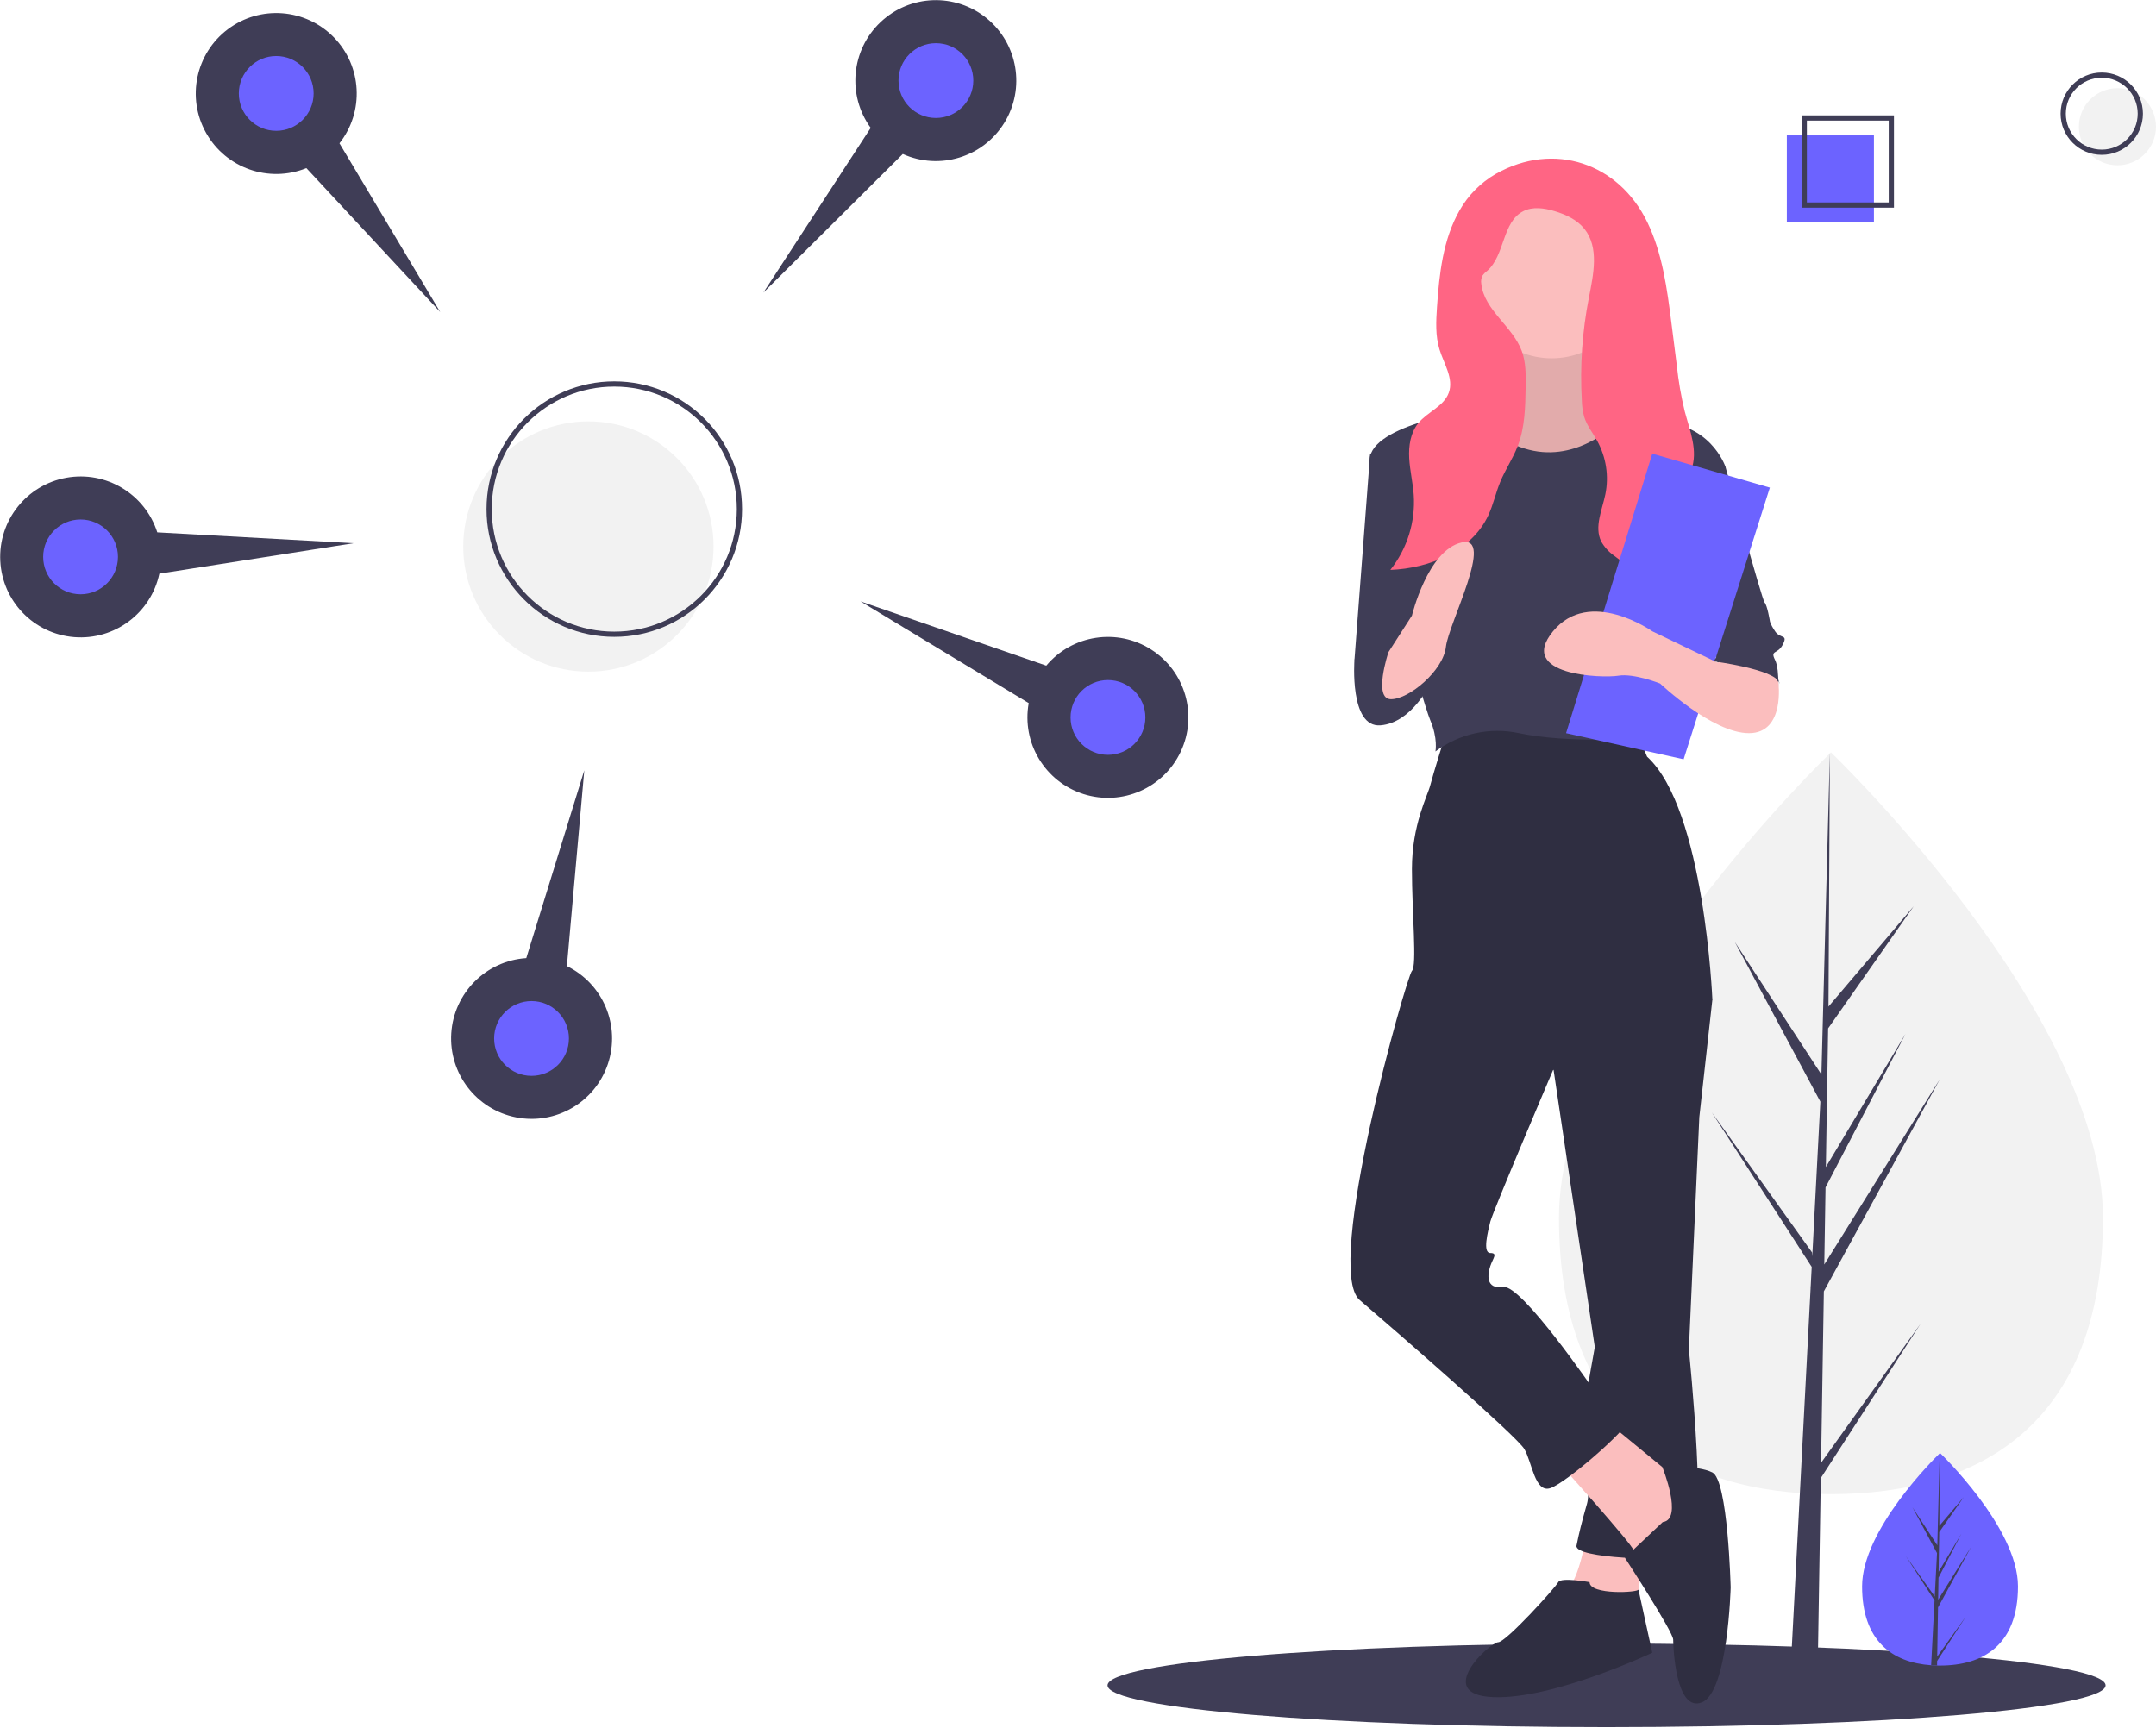
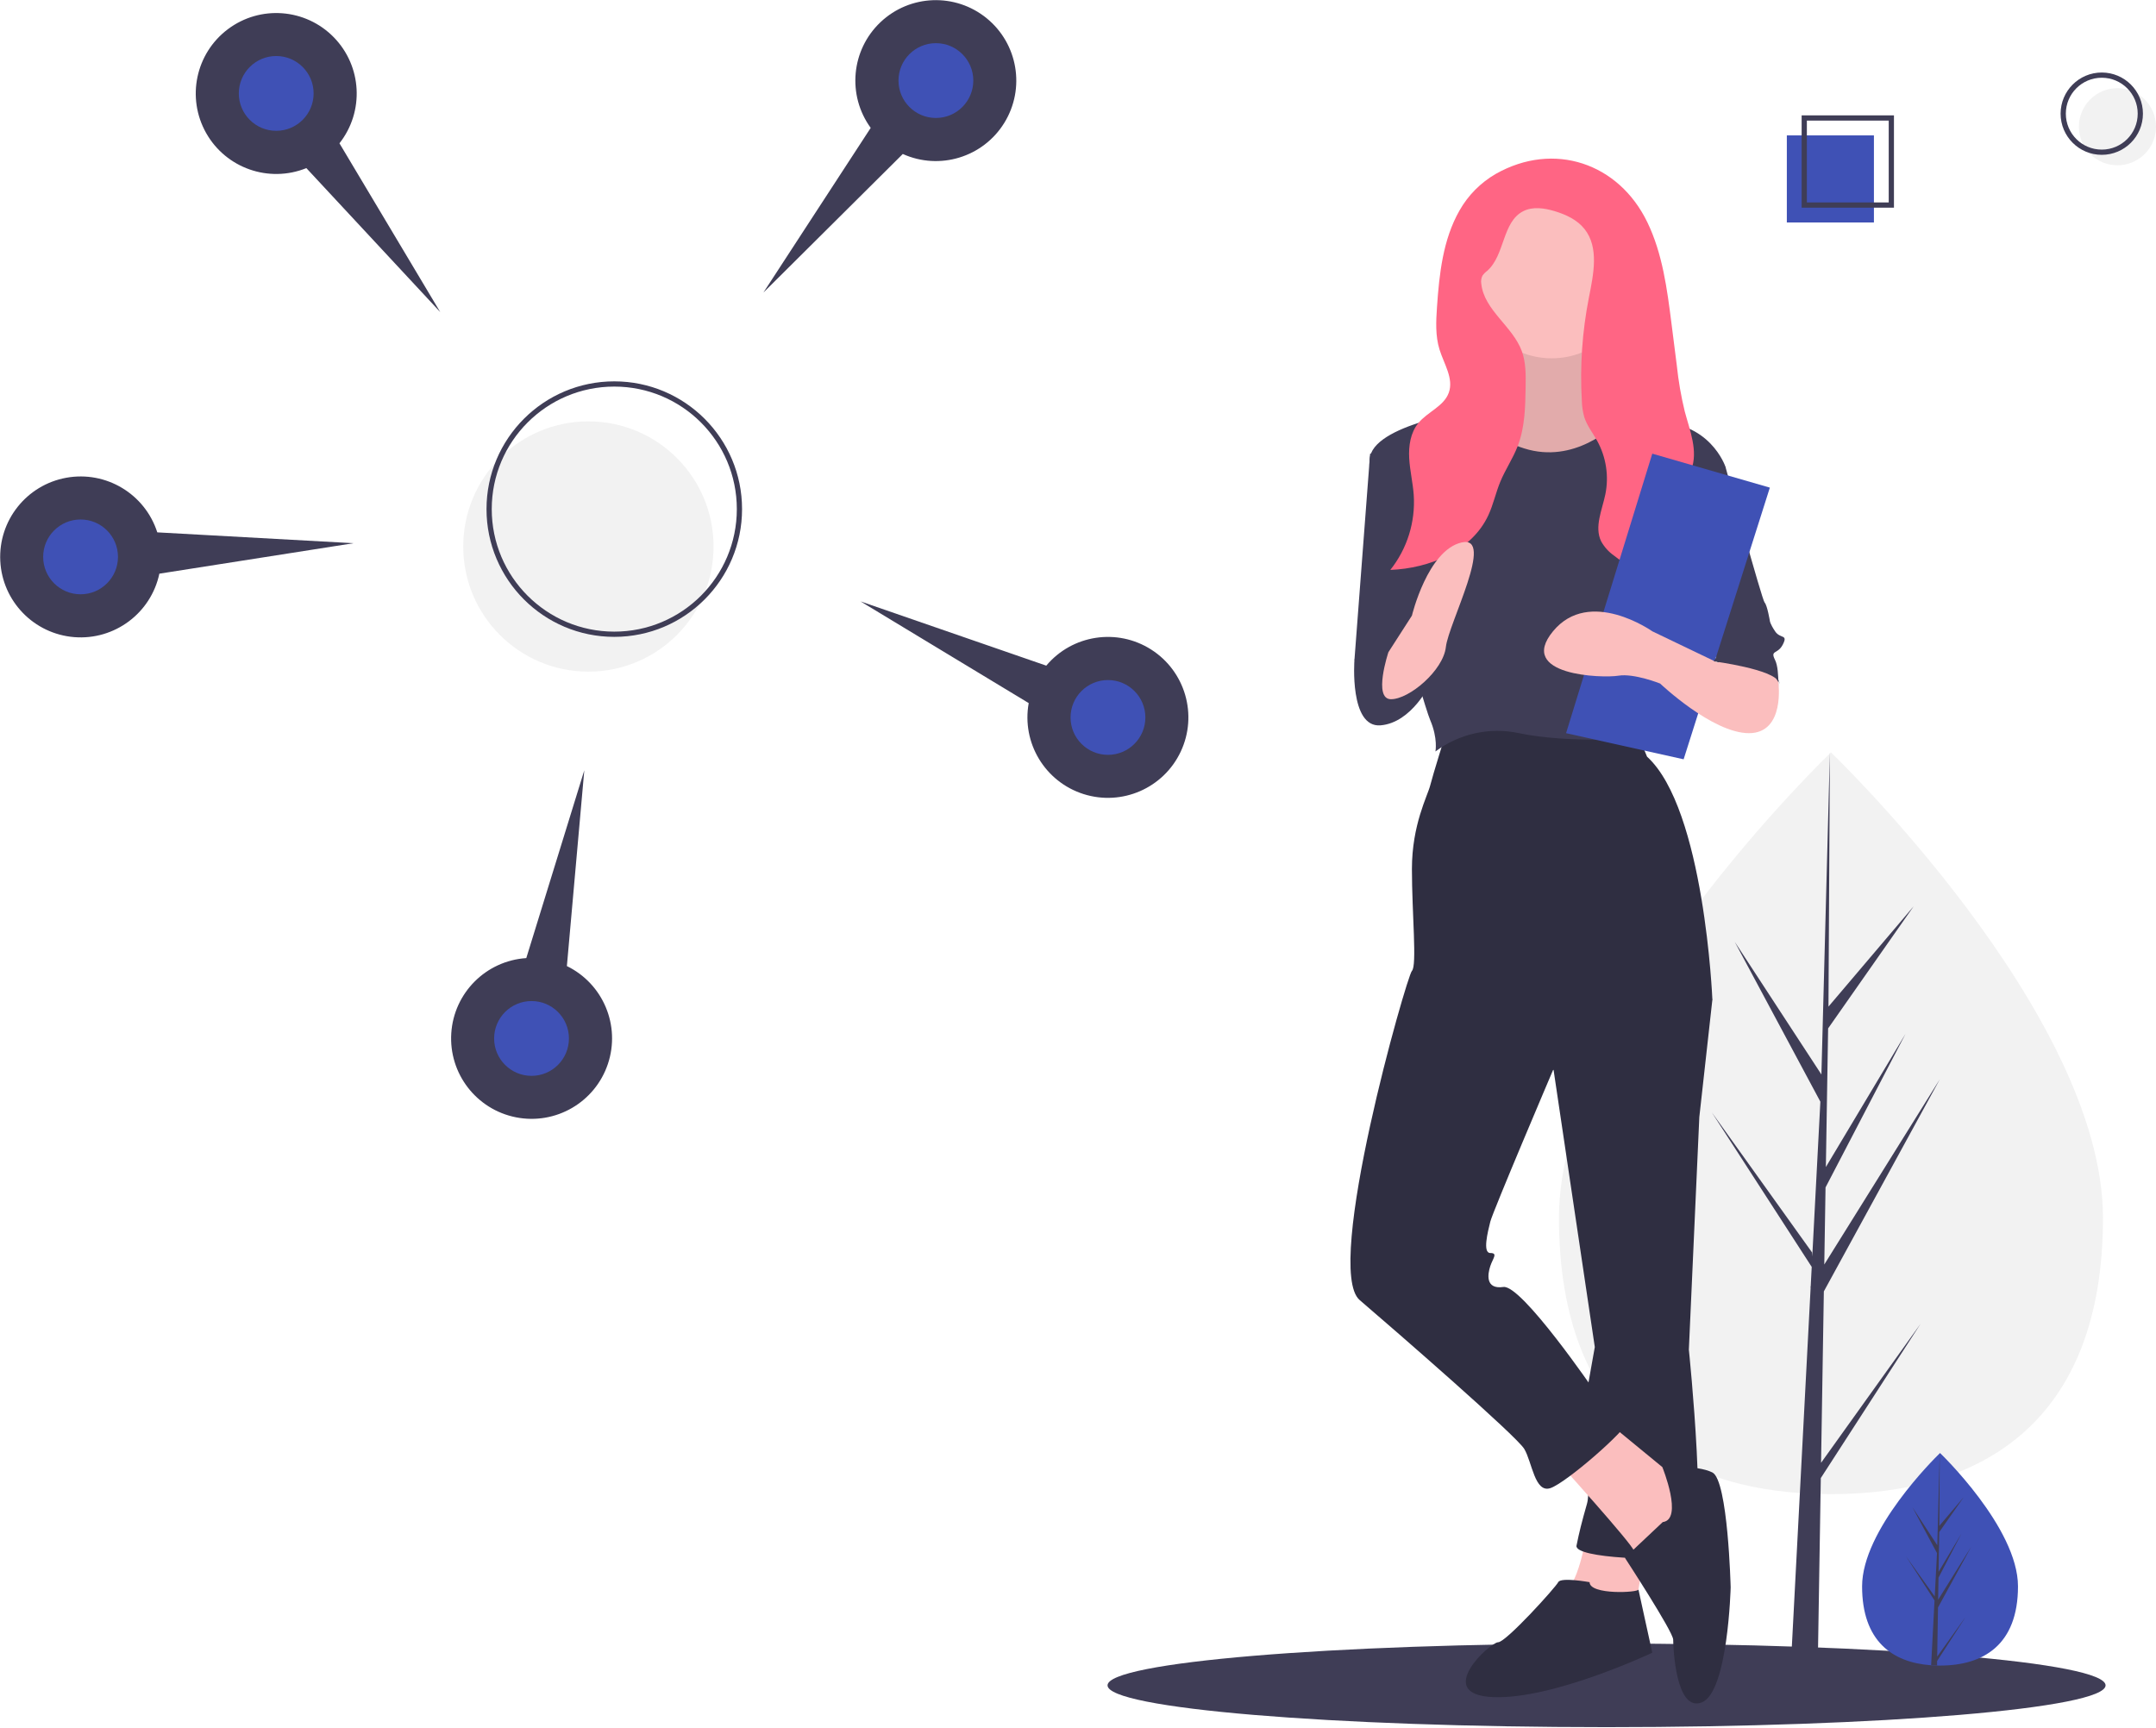
<svg xmlns="http://www.w3.org/2000/svg" id="be52d4a0-d7df-45d7-a4d1-9b9d295e8f0e" data-name="Layer 1" width="825.211" height="661.163" viewBox="0 0 825.211 661.163">
  <ellipse cx="614.913" cy="645.163" rx="191" ry="16" fill="#3f3d56" />
  <path d="M992.308,585.6c0,78.406-46.611,105.782-104.108,105.782S784.091,664.005,784.091,585.6,888.2,407.45,888.2,407.45,992.308,507.194,992.308,585.6Z" transform="translate(-187.3945 -119.4185)" fill="#f2f2f2" />
  <polygon points="697.013 559.97 698.079 494.351 742.452 413.172 698.246 484.058 698.725 454.553 729.307 395.82 698.852 446.745 698.852 446.745 699.714 393.679 732.462 346.921 699.85 385.335 700.388 288.032 697.003 416.844 697.281 411.53 663.986 360.566 696.747 421.731 693.645 480.996 693.553 479.423 655.169 425.791 693.437 484.98 693.049 492.391 692.979 492.503 693.011 493.111 685.14 643.472 695.656 643.472 696.918 565.808 735.091 506.764 697.013 559.97" fill="#3f3d56" />
-   <path d="M959.781,726.693c0,22.469-13.356,30.314-29.834,30.314q-.573,0-1.143-.013c-.763-.016-1.52-.053-2.267-.104-14.871-1.052-26.424-9.301-26.424-30.197,0-21.625,27.634-48.912,29.71-50.932l.004-.004c.08-.078.12-.116.12-.116S959.781,704.224,959.781,726.693Z" transform="translate(-187.3945 -119.4185)" fill="#6c63ff" />
+   <path d="M959.781,726.693c0,22.469-13.356,30.314-29.834,30.314q-.573,0-1.143-.013c-.763-.016-1.52-.053-2.267-.104-14.871-1.052-26.424-9.301-26.424-30.197,0-21.625,27.634-48.912,29.71-50.932l.004-.004c.08-.078.12-.116.12-.116S959.781,704.224,959.781,726.693Z" transform="translate(-187.3945 -119.4185)" fill="#3f51b5" />
  <path d="M928.86,753.569,939.772,738.322l-10.939,16.921-.029,1.75c-.763-.016-1.52-.053-2.267-.104l1.176-22.479-.009-.175.02-.033.111-2.123L916.869,715.118l11.001,15.37.025.451.889-16.985-9.388-17.528,9.503,14.547.925-35.212.004-.12v.116l-.154,27.767,9.347-11.008-9.385,13.4-.247,15.207,8.727-14.594-8.763,16.832-.138,8.454,12.669-20.313-12.717,23.263Z" transform="translate(-187.3945 -119.4185)" fill="#3f3d56" />
  <circle cx="225.207" cy="209.206" r="47.904" fill="#f2f2f2" />
  <circle cx="235.118" cy="194.89" r="47.904" fill="none" stroke="#3f3d56" stroke-miterlimit="10" stroke-width="2" />
  <path d="M355.888,238.874l-38.568-64.601a30.801,30.801,0,1,0-12.665,9.502Z" transform="translate(-187.3945 -119.4185)" fill="#3f3d56" />
-   <circle cx="105.723" cy="35.762" r="14.316" fill="#6c63ff" />
+   <circle cx="105.723" cy="35.762" r="14.316" fill="#3f51b5" />
  <path d="M479.588,231.413l53.352-53.05a30.801,30.801,0,1,0-12.283-9.99Z" transform="translate(-187.3945 -119.4185)" fill="#3f3d56" />
-   <circle cx="358.216" cy="30.842" r="14.316" fill="#6c63ff" />
+   <circle cx="358.216" cy="30.842" r="14.316" fill="#3f51b5" />
  <path d="M516.753,349.635l64.382,38.933a30.801,30.801,0,1,0,6.722-14.335Z" transform="translate(-187.3945 -119.4185)" fill="#3f3d56" />
-   <circle cx="424.073" cy="274.644" r="14.316" fill="#6c63ff" />
+   <circle cx="424.073" cy="274.644" r="14.316" fill="#3f51b5" />
  <path d="M411.034,414.295l-22.201,71.888a30.801,30.801,0,1,0,15.536,3.054Z" transform="translate(-187.3945 -119.4185)" fill="#3f3d56" />
-   <circle cx="203.444" cy="397.526" r="14.316" fill="#6c63ff" />
+   <circle cx="203.444" cy="397.526" r="14.316" fill="#3f51b5" />
  <path d="M322.718,327.36l-75.123-4.15a30.801,30.801,0,1,0,.795,15.813Z" transform="translate(-187.3945 -119.4185)" fill="#3f3d56" />
-   <circle cx="30.838" cy="213.18" r="14.316" fill="#6c63ff" />
+   <circle cx="30.838" cy="213.18" r="14.316" fill="#3f51b5" />
  <circle cx="810.455" cy="48.515" r="14.756" fill="#f2f2f2" />
  <circle cx="804.455" cy="43.515" r="14.756" fill="none" stroke="#3f3d56" stroke-miterlimit="10" stroke-width="2" />
-   <rect x="683.913" y="51.83" width="33.333" height="33.333" fill="#6c63ff" />
+   <rect x="683.913" y="51.83" width="33.333" height="33.333" fill="#3f51b5" />
  <rect x="690.58" y="45.163" width="33.333" height="33.333" fill="none" stroke="#3f3d56" stroke-miterlimit="10" stroke-width="2" />
  <path d="M794.808,706.082s-3,19-8,22,26,10,26,10l5-30Z" transform="translate(-187.3945 -119.4185)" fill="#fbbebe" />
  <path d="M831.808,489.082l11,13-5,45-4,89s8,77,0,79-44,1-43-4,2-9,4-16-2-32-2-32l5-28-18-121Z" transform="translate(-187.3945 -119.4185)" fill="#2f2e41" />
  <path d="M795.808,725.082s-11-2-12,0-20,23-23,23-25,20-2,21,61-17,61-17-5.592-25.446-5.296-24.223S795.808,730.082,795.808,725.082Z" transform="translate(-187.3945 -119.4185)" fill="#2f2e41" />
  <path d="M783.808,679.082s28,31,29,34,16,0,16,0l6-20-5-7-28-23Z" transform="translate(-187.3945 -119.4185)" fill="#fbbebe" />
  <path d="M823.808,702.082l-14.5,13.648s18.5,28.352,18.5,31.352,1,28,11,24,11-44,11-44-1-41-7-44-19.15-2.052-19.15-2.052S831.808,701.082,823.808,702.082Z" transform="translate(-187.3945 -119.4185)" fill="#2f2e41" />
  <path d="M740.808,400.082s-5,16-6,20-7,15-7,32,2,37,0,39-34,114-20,126,60,52,63,57,4,17,10,15,29-22,30-26-13-11-13-11-28-41-35-40-6-5-5-8,3-5,0-5-1-8,0-12,24-58,24-58l61-27s-3-73-25-93l-5-12S756.808,393.082,740.808,400.082Z" transform="translate(-187.3945 -119.4185)" fill="#2f2e41" />
  <path d="M765.808,242.082s5,35-7,37-22,1-22,2,30,32,30,32l28-2,25-27s-23-4-23-18-1-24-1-24Z" transform="translate(-187.3945 -119.4185)" fill="#fbbebe" />
  <path d="M765.808,242.082s5,35-7,37-22,1-22,2,30,32,30,32l28-2,25-27s-23-4-23-18-1-24-1-24Z" transform="translate(-187.3945 -119.4185)" opacity="0.1" />
  <circle cx="593.913" cy="106.163" r="31" fill="#fbbebe" />
  <path d="M753.808,276.082s-39,5-42,18,20,94,23,101,2,12,2,12a39.566,39.566,0,0,1,32-7c19,4,46,2,46,2s9-37,11-41,10-26,10-32,12-31,12-31-6-18-28-17c0,0-9.596-4.295-12.298-1.148s-17.702,17.148-36.702,11.148S753.808,276.082,753.808,276.082Z" transform="translate(-187.3945 -119.4185)" fill="#3f3d56" />
  <path d="M722.808,293.082h-11l-6,79s22,6,25,2S722.808,293.082,722.808,293.082Z" transform="translate(-187.3945 -119.4185)" fill="#3f3d56" />
  <path d="M708.808,364.082l-3,8s-2,26,10,25,19-16,19-16-7-19-15-17S708.808,364.082,708.808,364.082Z" transform="translate(-187.3945 -119.4185)" fill="#3f3d56" />
  <path d="M828.808,293.082l19,5s14,51,15,52,2,7,2,7,0,1,2,4,5,1,3,5-5,2-3,6,1,15,1,15-5-19-23-14l-12-54Z" transform="translate(-187.3945 -119.4185)" fill="#3f3d56" />
  <path d="M745.998,200.039c-6.304,11.076-7.724,24.195-8.594,36.909-.373,5.453-.654,11.05.964,16.27,1.705,5.505,5.5,11.099,3.554,16.523-1.882,5.247-8.176,7.346-11.69,11.673-2.979,3.666-3.727,8.69-3.468,13.406s1.402,9.347,1.738,14.059a41.648,41.648,0,0,1-8.959,28.705c15.062-.581,31.166-7.26,37.517-20.929,1.899-4.086,2.823-8.559,4.536-12.726,1.938-4.715,4.864-8.982,6.7-13.737,2.77-7.175,2.92-15.054,3.035-22.744.069-4.603.118-9.33-1.475-13.649-3.507-9.509-14.413-15.653-15.496-25.73a5.089,5.089,0,0,1,.45-3.133,8.31,8.31,0,0,1,1.829-1.849c6.81-6.011,5.687-18.736,13.794-22.833,3.638-1.839,8.023-1.192,11.929-.028,4.338,1.292,8.665,3.294,11.488,6.833,5.683,7.126,3.44,17.419,1.682,26.362a157.367,157.367,0,0,0-2.69,39.412,25.503,25.503,0,0,0,.927,6.242c1.044,3.301,3.27,6.074,4.95,9.1a30.063,30.063,0,0,1,3.137,20.418c-1.24,6.059-4.322,12.513-1.609,18.071a16.32,16.32,0,0,0,4.866,5.41c8.862,6.946,20.112,11.25,26.701,20.38,1.135-7.458-1.03-14.963-2.628-22.336s-2.571-15.399.714-22.19c1.441-2.979,3.643-5.572,4.821-8.664,2.72-7.143-.522-14.977-2.491-22.362a133.163,133.163,0,0,1-3.041-17.623l-2.031-16.022c-1.679-13.245-3.435-26.76-9.251-38.778-10.961-22.647-35.764-31.059-57.973-18.509A37.551,37.551,0,0,0,745.998,200.039Z" transform="translate(-187.3945 -119.4185)" fill="#ff6584" />
  <path d="M718.808,369.082s-6,18,1,18,20-11,21-20,19-43,6-40-19,28-19,28Z" transform="translate(-187.3945 -119.4185)" fill="#fbbebe" />
-   <polygon points="632.413 173.663 599.413 280.663 644.413 290.663 677.413 186.663 632.413 173.663" fill="#6c63ff" />
+   <polygon points="632.413 173.663 599.413 280.663 644.413 290.663 677.413 186.663 632.413 173.663" fill="#3f51b5" />
  <path d="M861.808,370.082l6.247,10.44s2.753,19.56-11.247,19.56-34-19-34-19-10-4-16-3-39,0-25-17,38,0,38,0l25,12,13-7Z" transform="translate(-187.3945 -119.4185)" fill="#fbbebe" />
  <path d="M853.308,356.582l-10,16s23,3,25,8-9-26-9-26Z" transform="translate(-187.3945 -119.4185)" fill="#3f3d56" />
</svg>
